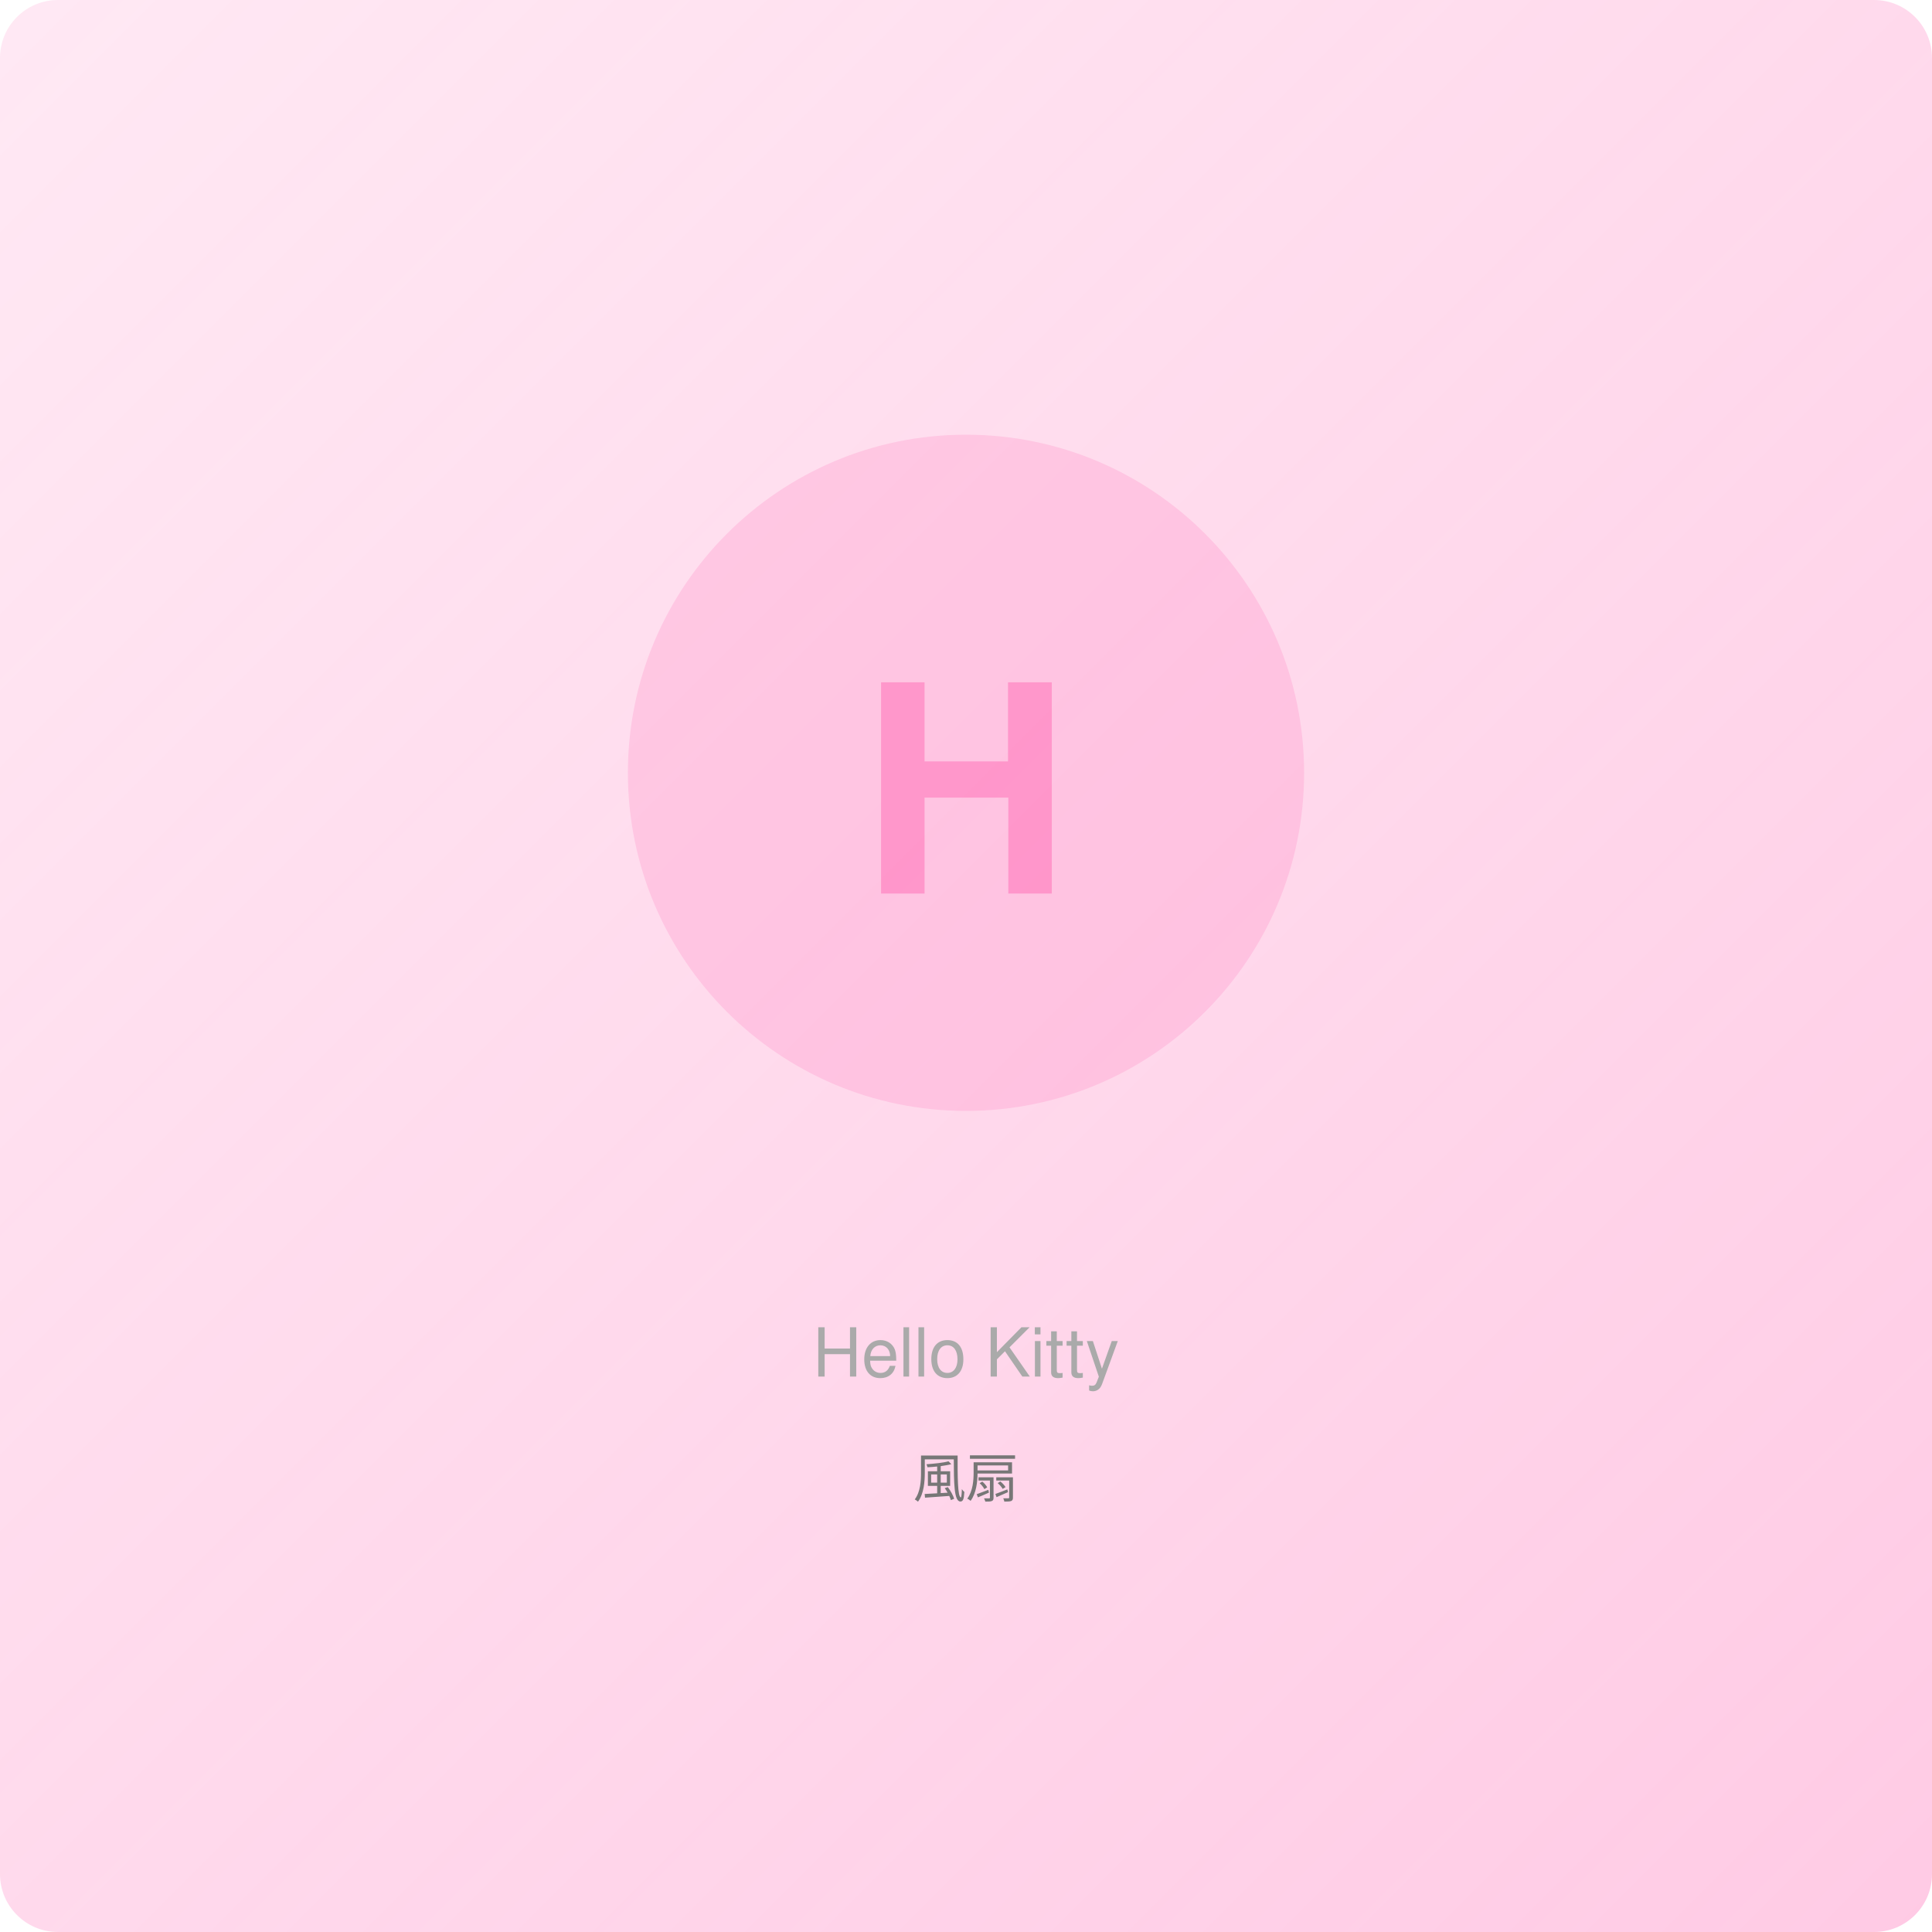
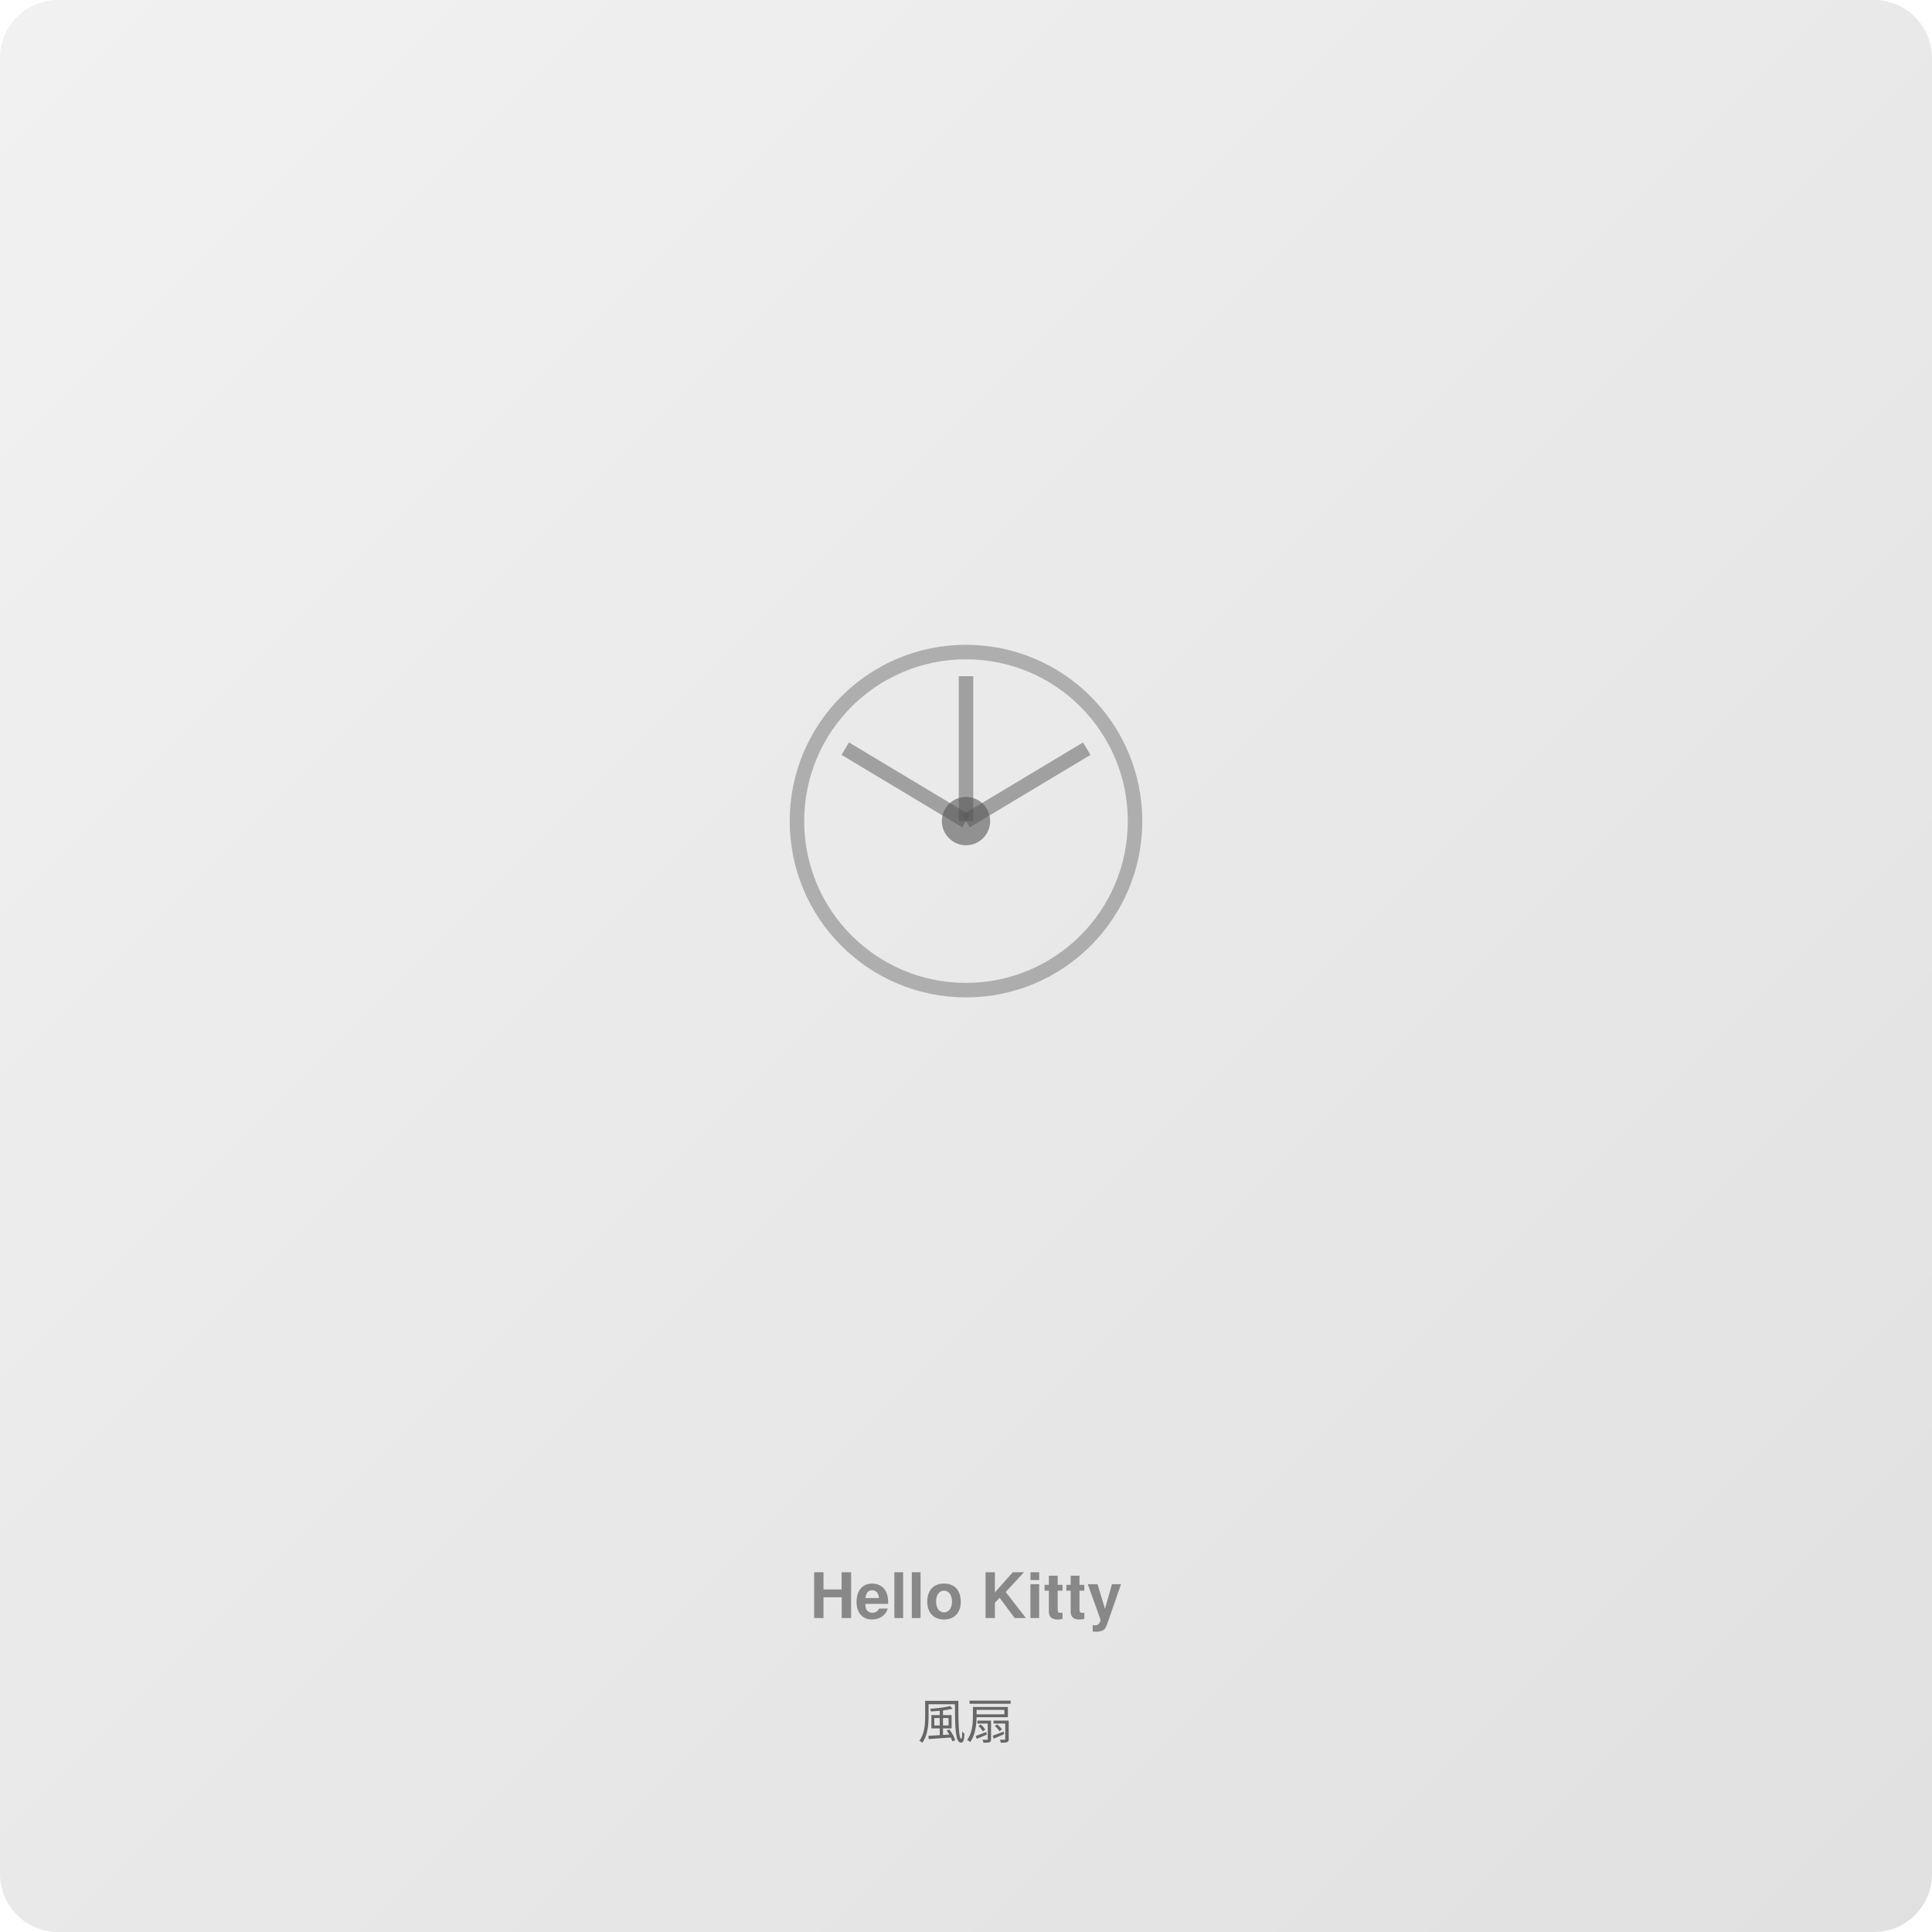
<svg xmlns="http://www.w3.org/2000/svg" width="400" height="400" viewBox="0 0 400 400">
  <defs>
    <linearGradient id="bg" x1="0%" y1="0%" x2="100%" y2="100%">
-       <stop offset="0%" style="stop-color:#FF69B4;stop-opacity:0.15" />
-       <stop offset="100%" style="stop-color:#FF69B4;stop-opacity:0.35" />
+       <stop offset="0%" style="stop-color:#555555;stop-opacity:0.08" />
+       <stop offset="100%" style="stop-color:#555555;stop-opacity:0.18" />
    </linearGradient>
  </defs>
  <rect width="400" height="400" fill="url(#bg)" rx="12" />
-   <circle cx="200" cy="160" r="70" fill="#FF69B4" opacity="0.2" />
-   <text x="200" y="185" text-anchor="middle" font-family="Helvetica,Arial,sans-serif" font-size="60" font-weight="bold" fill="#FF69B4" opacity="0.5">H</text>
-   <text x="200" y="285" text-anchor="middle" font-family="Helvetica,Arial,sans-serif" font-size="14" fill="#aaa">Hello Kitty</text>
-   <text x="200" y="310" text-anchor="middle" font-family="Helvetica,Arial,sans-serif" font-size="11" fill="#777">風扇</text>
+   <g transform="translate(150,120)">
+     <circle cx="50" cy="50" r="35" fill="none" stroke="#555555" stroke-width="3" opacity="0.4" />
+     <path d="M50 50 L50 20" stroke="#555555" stroke-width="3" opacity="0.5" />
+     <path d="M50 50 L75 35" stroke="#555555" stroke-width="3" opacity="0.5" />
+     <path d="M50 50 L25 35" stroke="#555555" stroke-width="3" opacity="0.5" />
+     <circle cx="50" cy="50" r="5" fill="#555555" opacity="0.6" />
+   </g>
+   <text x="200" y="335" text-anchor="middle" font-family="Helvetica,Arial,sans-serif" font-size="13" fill="#888" font-weight="bold">Hello Kitty</text>
+   <text x="200" y="360" text-anchor="middle" font-family="Helvetica,Arial,sans-serif" font-size="10" fill="#666">風扇</text>
</svg>
